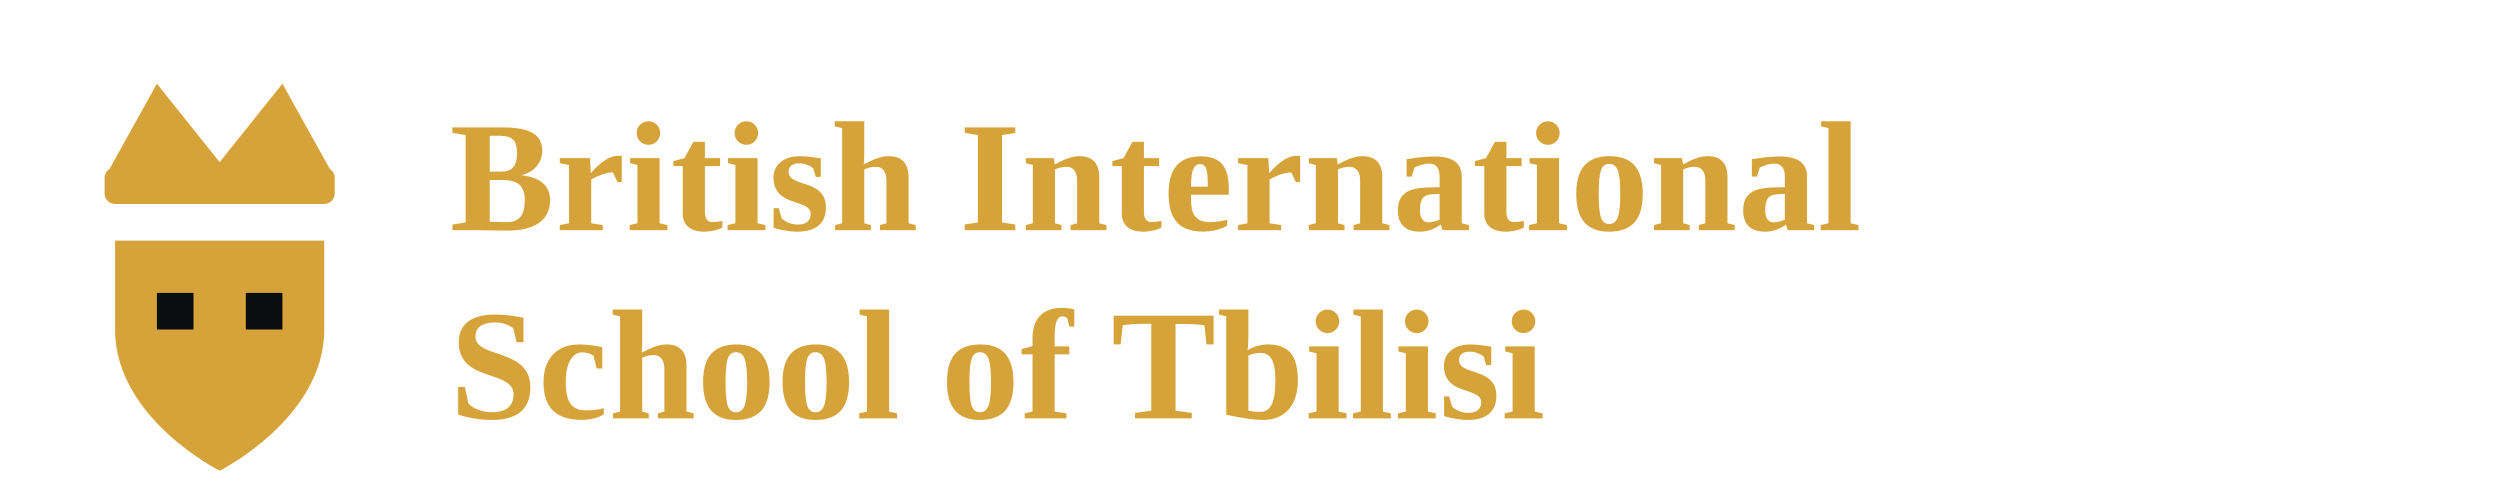
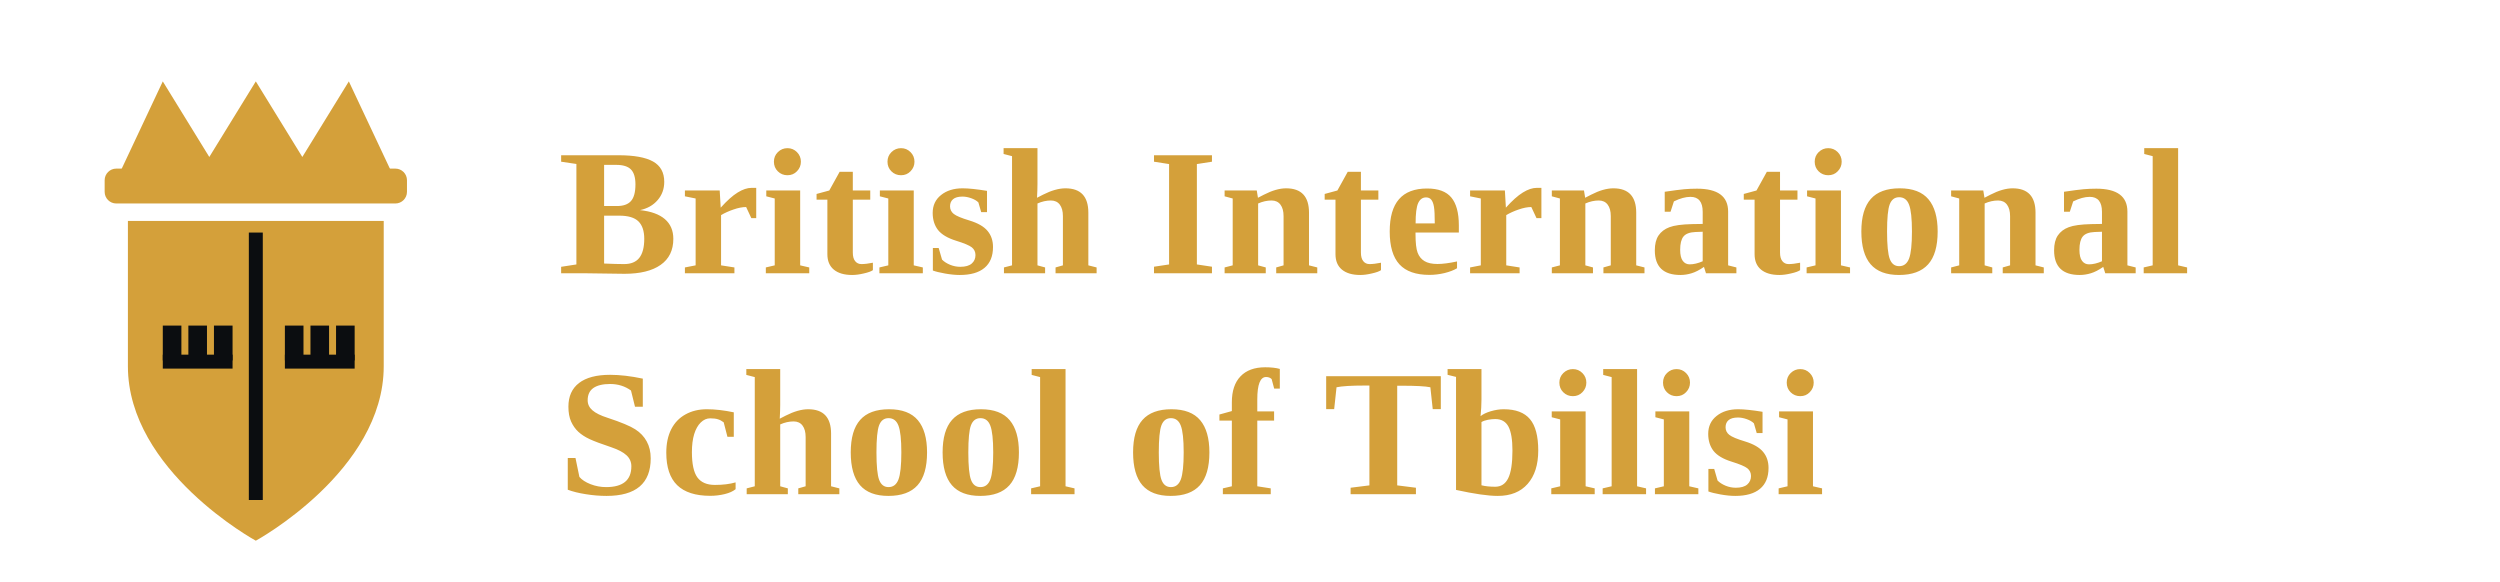
- <svg xmlns="http://www.w3.org/2000/svg" viewBox="0 0 478 96" fill="none" role="img" aria-label="British International School of Tbilisi">
-   <g fill="#D6A33B">
-     <path d="M20 34 L30 16 L42 31 L54 16 L64 34 Z" />
-     <rect x="20" y="32" width="44" height="7" rx="2" />
-     <path d="M22 46 H62 V63 C62 80 42 90 42 90 C42 90 22 80 22 63 Z" />
-     <rect x="30" y="56" width="7" height="7" fill="#0B0D10" />
-     <rect x="47" y="56" width="7" height="7" fill="#0B0D10" />
+ <svg xmlns="http://www.w3.org/2000/svg" viewBox="0 0 430 100" fill="none" role="img" aria-label="British International School of Tbilisi">
+   <g fill="#D4A03A">
+     <path d="M20 31 L28 14 L36 27 L44 14 L52 27 L60 14 L68 31 Z" />
+     <rect x="18" y="29" width="52" height="6" rx="2" />
+     <path d="M22 38 H66 V63 C66 81 44 93 44 93 C44 93 22 81 22 63 Z" />
  </g>
-   <text x="86" y="44" font-family="Georgia, 'Times New Roman', serif" font-size="30" font-weight="600" letter-spacing="0.2" fill="#D6A33B">British International</text>
-   <text x="86" y="80" font-family="Georgia, 'Times New Roman', serif" font-size="30" font-weight="600" letter-spacing="0.2" fill="#D6A33B">School of Tbilisi</text>
+   <g fill="#0B0D10">
+     <rect x="42.8" y="40" width="2.4" height="46" />
+     <rect x="28" y="56" width="3.2" height="6" />
+     <rect x="32.4" y="56" width="3.2" height="6" />
+     <rect x="36.8" y="56" width="3.2" height="6" />
+     <rect x="28" y="61" width="12" height="2.4" />
+     <rect x="49" y="56" width="3.2" height="6" />
+     <rect x="53.4" y="56" width="3.2" height="6" />
+     <rect x="57.8" y="56" width="3.2" height="6" />
+     <rect x="49" y="61" width="12" height="2.4" />
+   </g>
+   <text x="96" y="47" font-family="Georgia, 'Times New Roman', serif" font-size="31" font-weight="600" letter-spacing="0.3" fill="#D4A03A">British International</text>
+   <text x="96" y="85" font-family="Georgia, 'Times New Roman', serif" font-size="31" font-weight="600" letter-spacing="0.3" fill="#D4A03A">School of Tbilisi</text>
</svg>
